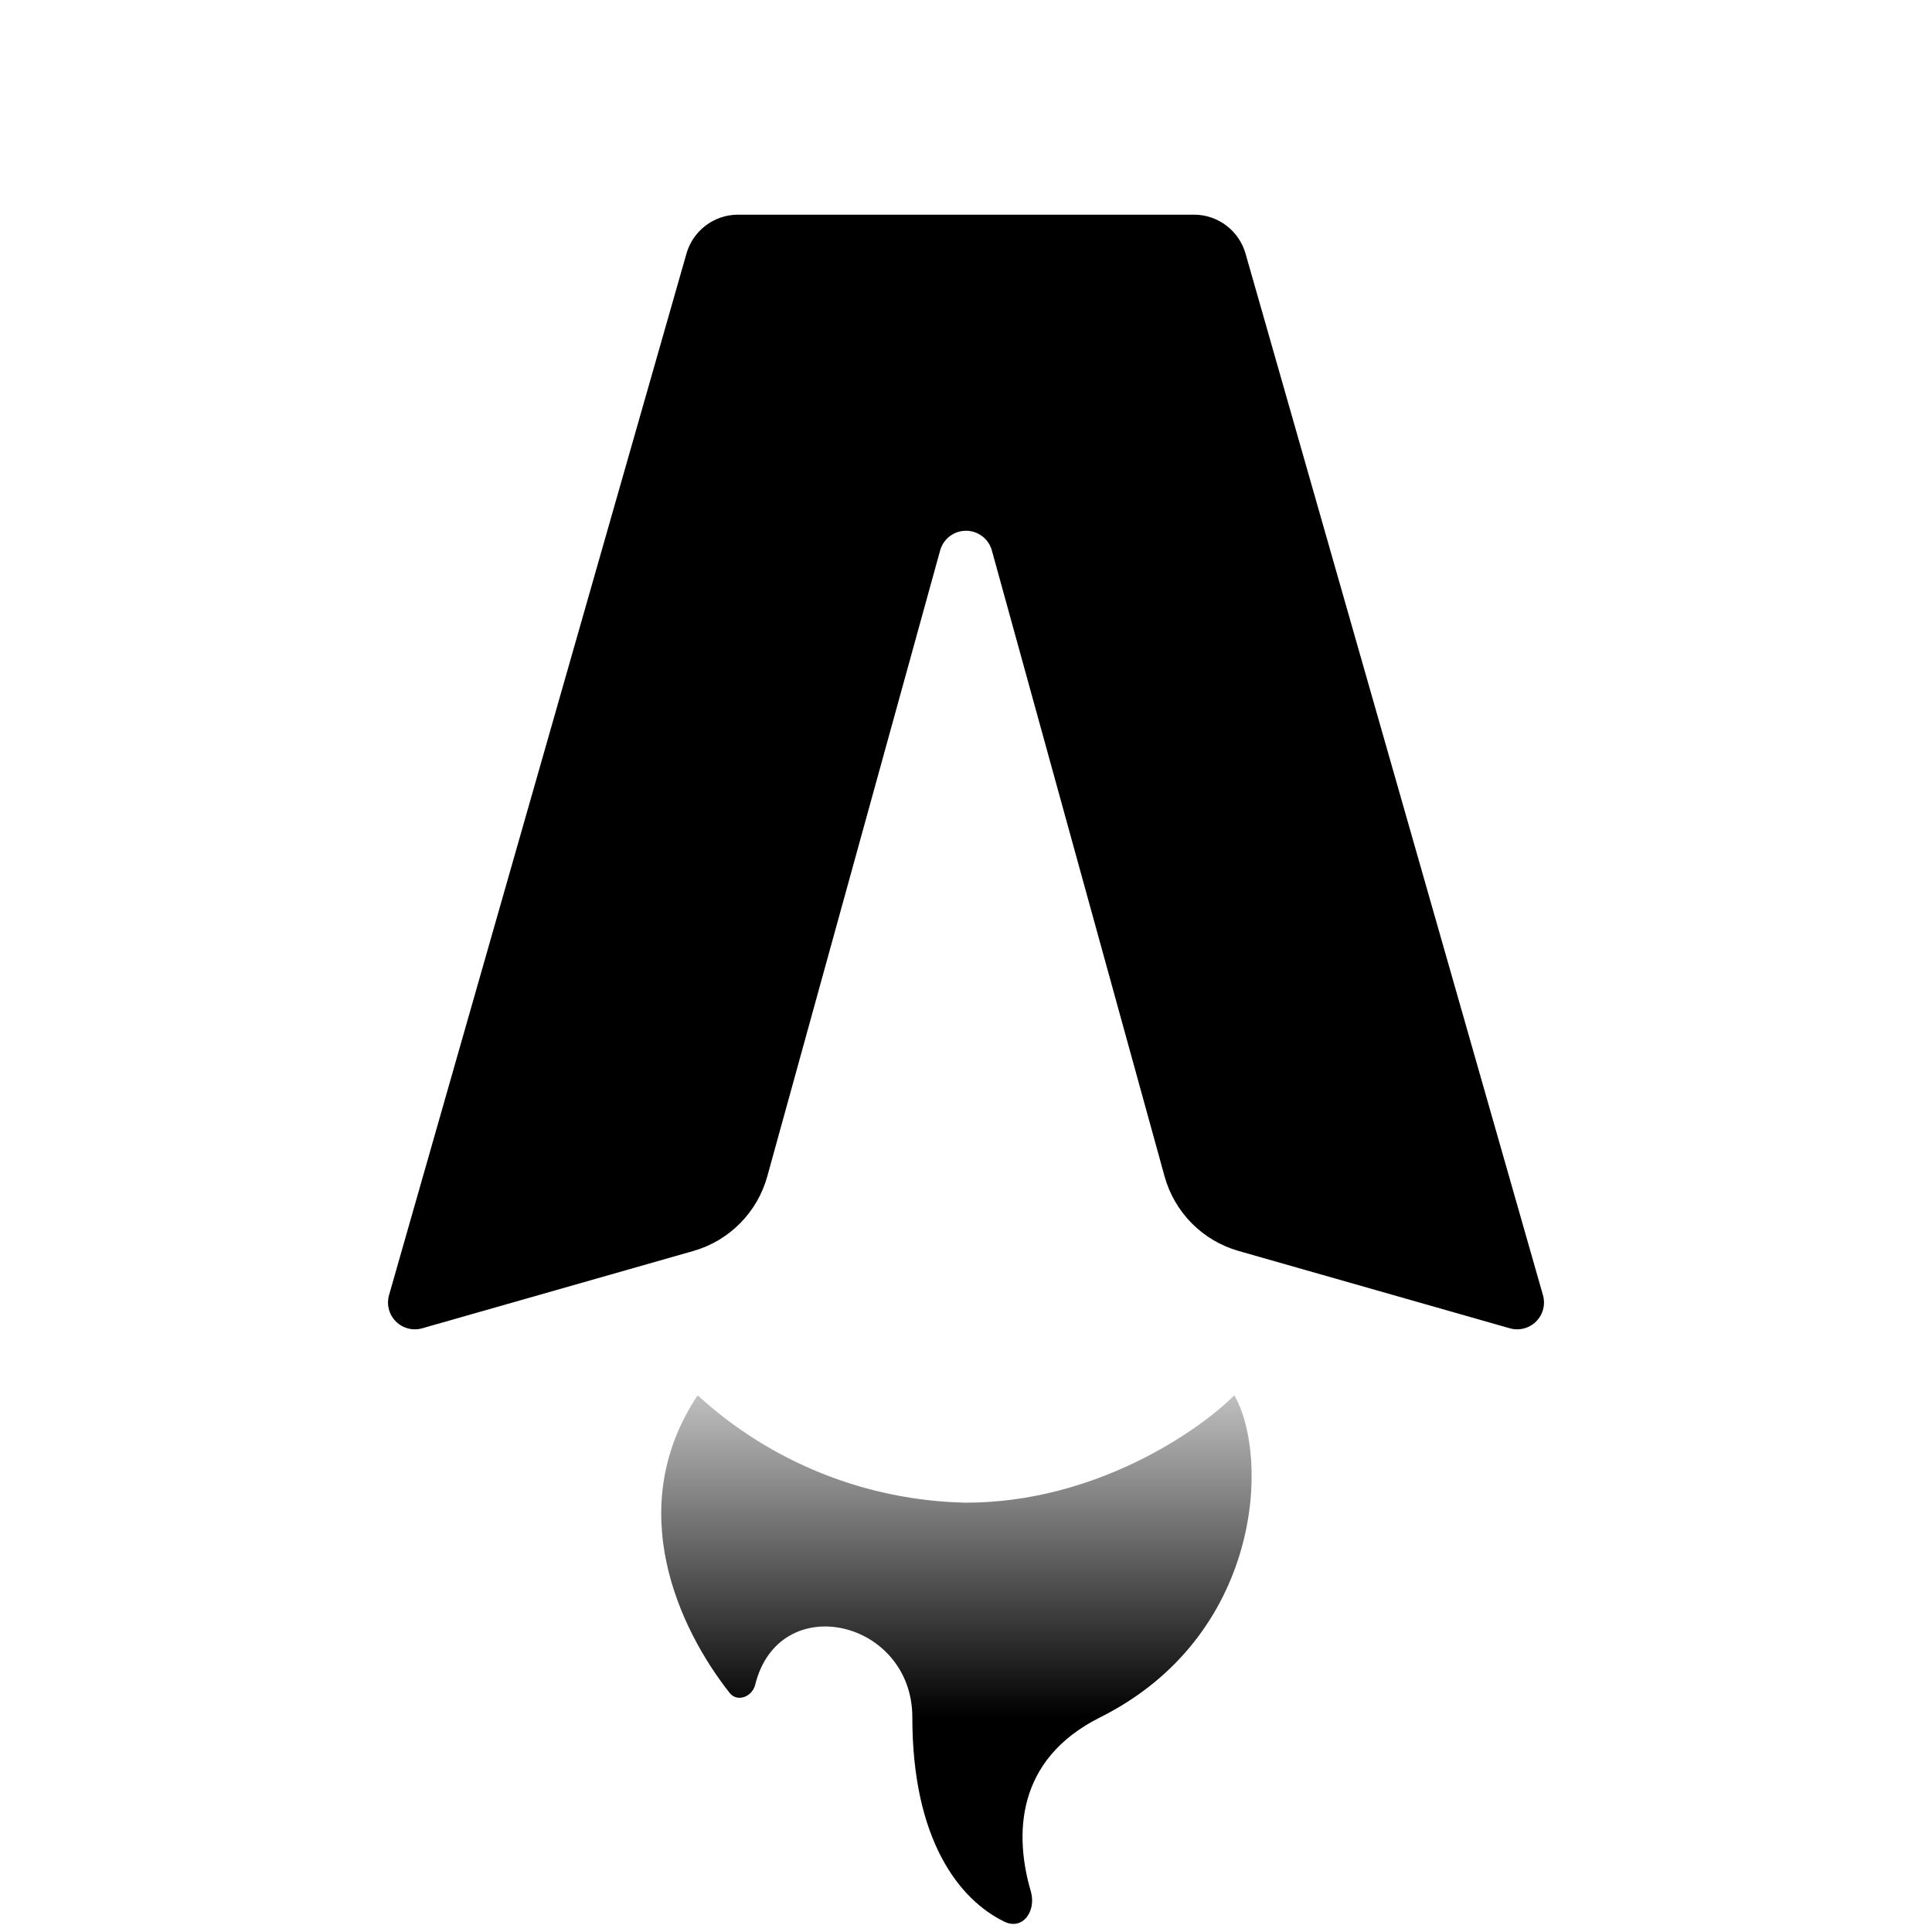
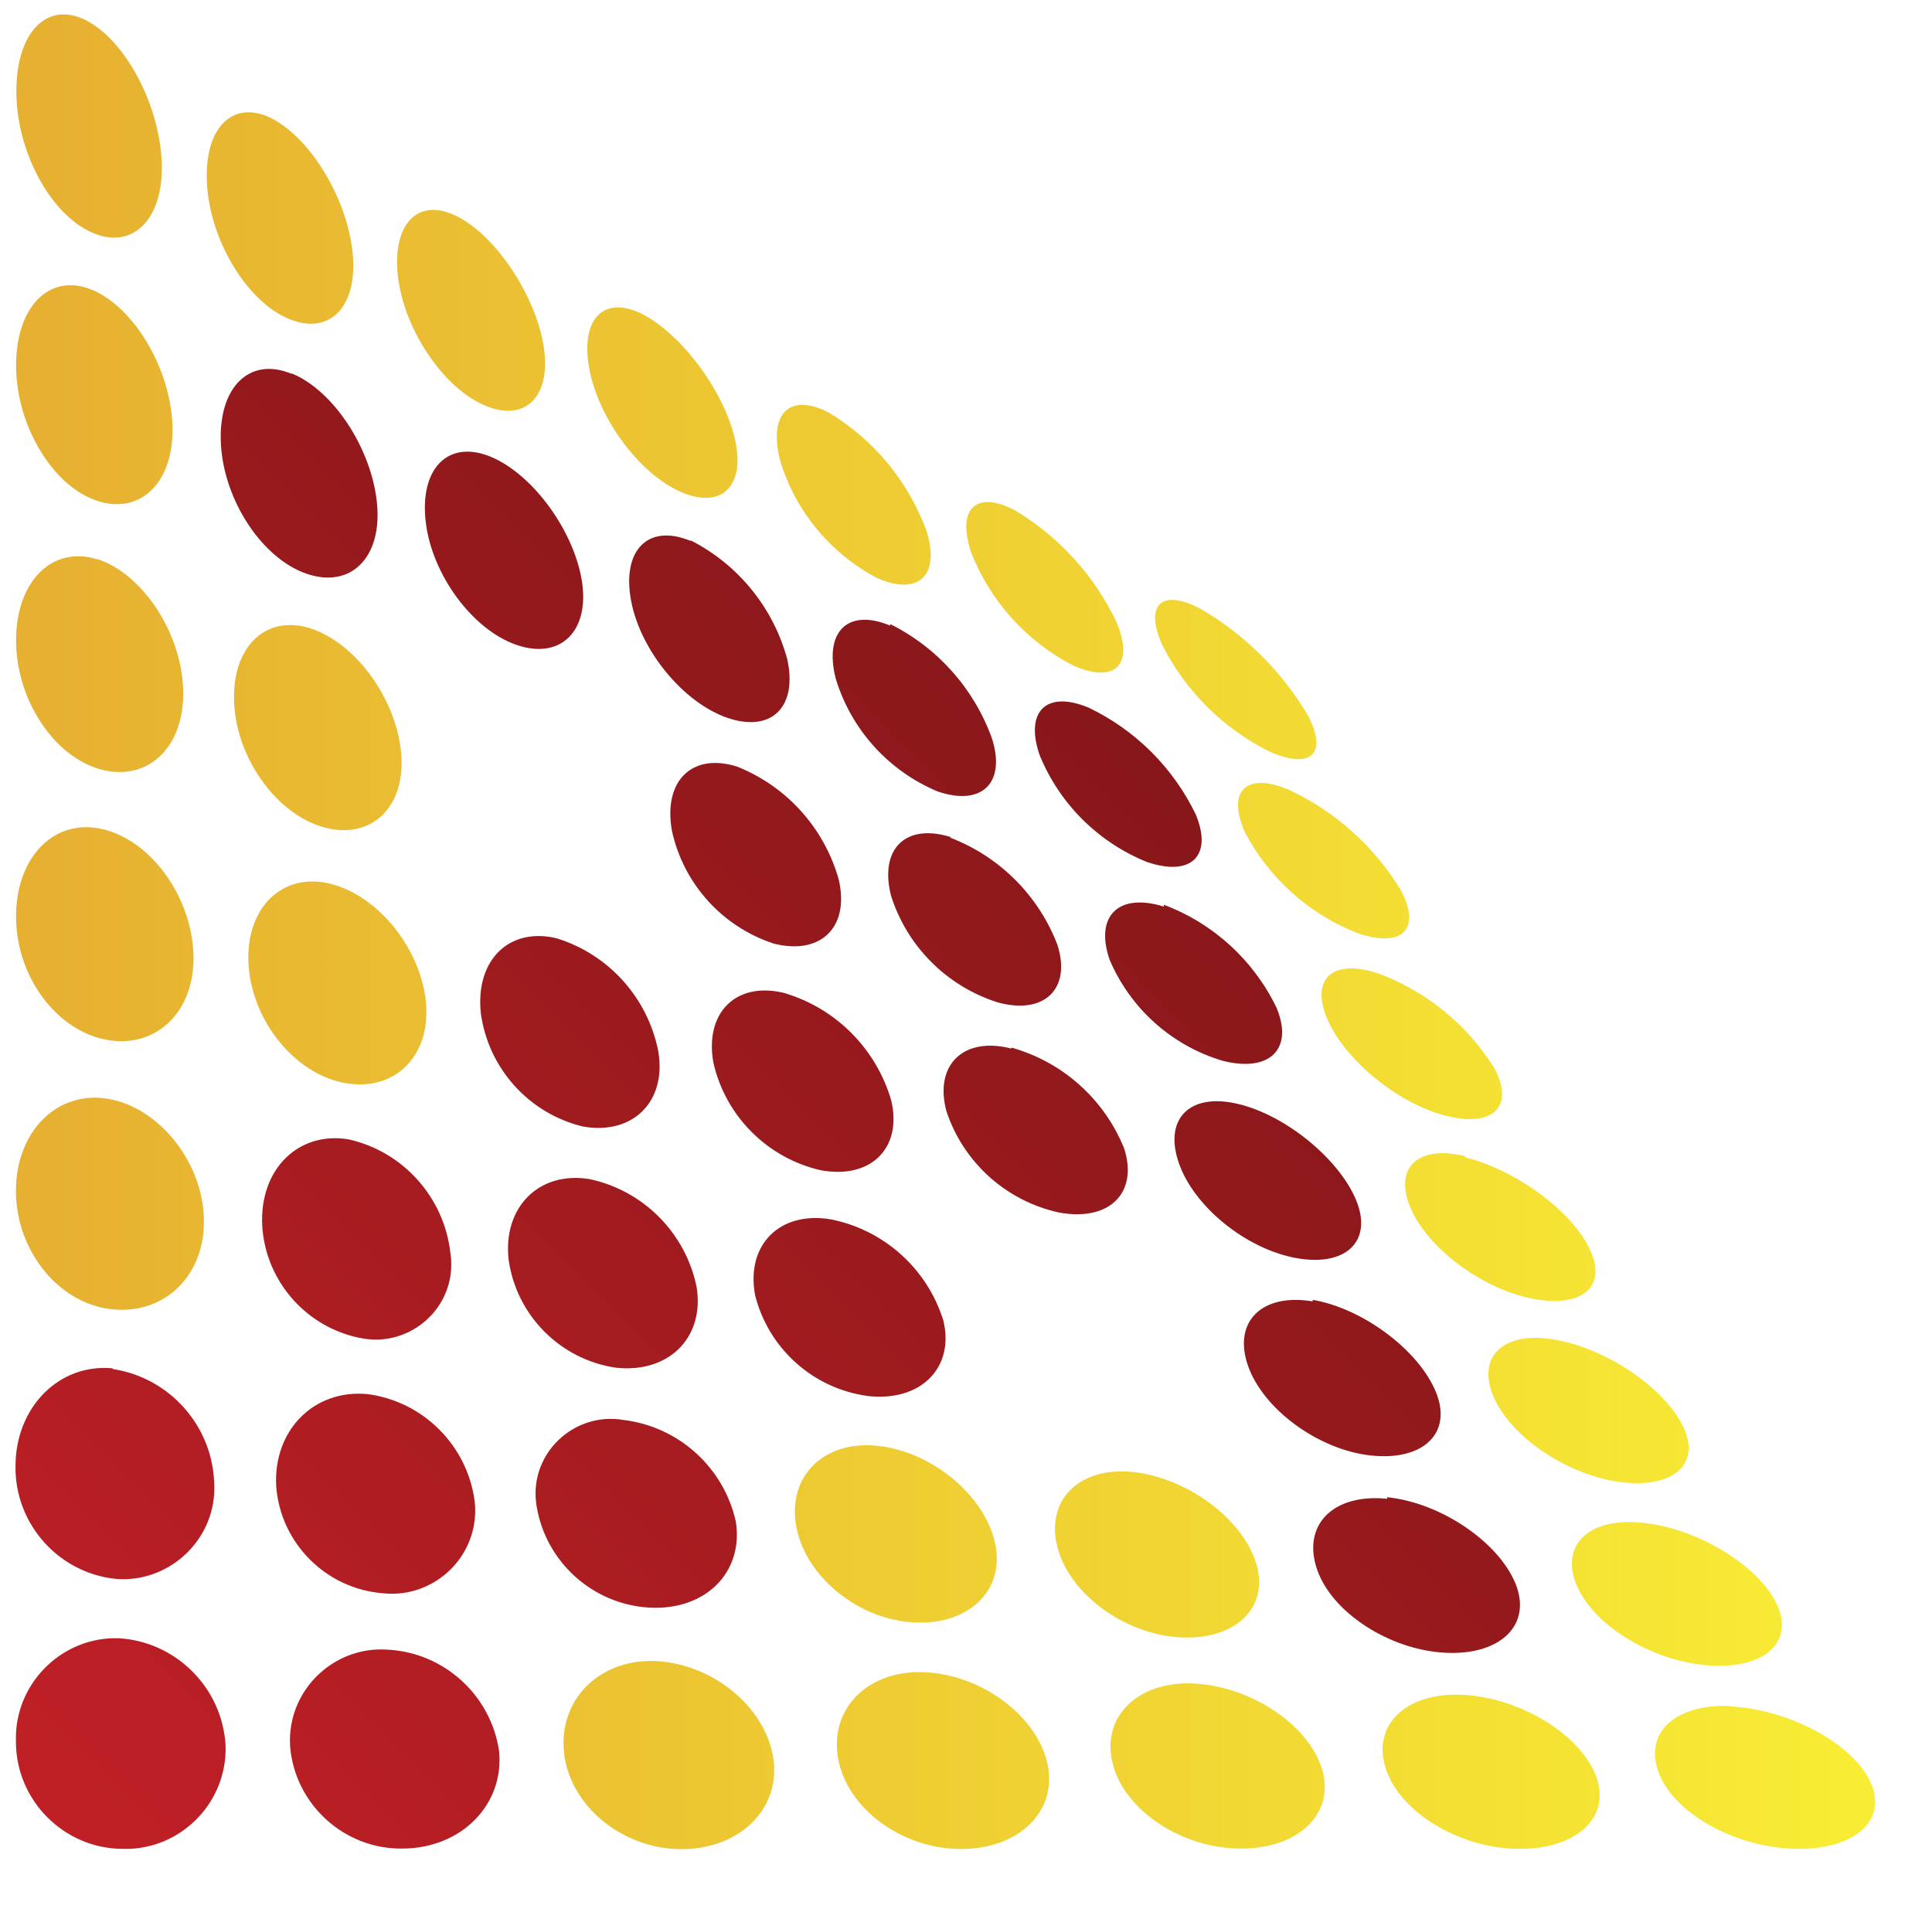
- <svg xmlns="http://www.w3.org/2000/svg" fill="none" viewBox="0 0 36 36">
-   <path fill="#000" d="M22.25 4h-8.5a1 1 0 0 0-.96.73l-5.54 19.4a.5.5 0 0 0 .62.62l5.05-1.44a2 2 0 0 0 1.38-1.4l3.22-11.66a.5.5 0 0 1 .96 0l3.22 11.67a2 2 0 0 0 1.38 1.39l5.05 1.44a.5.5 0 0 0 .62-.62l-5.54-19.4a1 1 0 0 0-.96-.73Z" />
-   <path fill="url(#gradient)" d="M18 28a7.63 7.63 0 0 1-5-2c-1.4 2.1-.35 4.35.6 5.55.14.17.41.07.47-.15.44-1.8 2.93-1.22 2.93.6 0 2.28.87 3.4 1.72 3.81.34.16.59-.2.49-.56-.31-1.05-.29-2.46 1.29-3.25 3-1.5 3.17-4.83 2.5-6-.67.67-2.6 2-5 2Z" />
-   <defs>
-     <linearGradient id="gradient" x1="16" x2="16" y1="32" y2="24" gradientUnits="userSpaceOnUse">
-       <stop stop-color="#000" />
-       <stop offset="1" stop-color="#000" stop-opacity="0" />
-     </linearGradient>
-   </defs>
-   <style>
-     @media (prefers-color-scheme:dark){:root{filter:invert(100%)}}
-   </style>
+ <svg xmlns="http://www.w3.org/2000/svg" clip-rule="evenodd" fill-rule="evenodd" stroke-linejoin="round" stroke-miterlimit="2" viewBox="0 0 571 564">
+   <linearGradient id="a" gradientTransform="matrix(76.9386 -76.9488 76.9488 76.9386 3.9418 129.489)" gradientUnits="userSpaceOnUse" x1="0" x2="1" y1="0" y2="0">
+     <stop offset="0" stop-color="#c02026" />
+     <stop offset="1" stop-color="#871719" />
+   </linearGradient>
+   <linearGradient id="b" gradientUnits="userSpaceOnUse" x1="1.127" x2="133.013" y1="66.076" y2="66.076">
+     <stop offset="0" stop-color="#e6b031" />
+     <stop offset="1" stop-color="#f8ed34" />
+   </linearGradient>
+   <g fill-rule="nonzero" transform="scale(4.16667)">
+     <path d="m16 123.81c.128 3.887-2.964 7.19-6.85 7.32h-.46c-4.152-.016-7.56-3.438-7.56-7.59 0-.01 0-.02 0-.03-.003-.078-.004-.156-.004-.233 0-3.808 3.068-6.971 6.874-7.087h.4c4.086.228 7.383 3.533 7.6 7.62zm-8-26.76c-3.81-.37-6.9 2.76-6.9 6.94-.059 4.112 3.095 7.621 7.19 8 3.536.239 6.646-2.465 6.9-6 .02-.296.02-.594 0-.89-.17-4.029-3.202-7.402-7.19-8zm19.46 19.95c-3.532-.239-6.636 2.468-6.88 6-.02.296-.02.594 0 .89.348 4.091 3.835 7.261 7.94 7.22 4.18 0 7.26-3.1 6.88-6.92-.582-3.973-3.929-7.004-7.94-7.19zm-1.36-18.12c-3.81-.38-6.72 2.54-6.51 6.52.294 4.04 3.532 7.29 7.57 7.6 3.211.355 6.146-1.99 6.51-5.2.05-.439.05-.881 0-1.32-.514-3.941-3.631-7.07-7.57-7.6zm-1.36-18.07c-3.6-.6-6.35 2.14-6.14 6.13.241 4.001 3.237 7.335 7.19 8 2.89.479 5.664-1.501 6.15-4.39.09-.577.09-1.163 0-1.74-.461-3.914-3.356-7.131-7.2-8zm-4.07-54.3c-3-1.25-5.22 1-5 5s2.93 8.1 6.07 9.18 5.38-1.14 5-5-3.08-8-6.06-9.21zm23.55 74.2c-2.88-.498-5.66 1.46-6.16 4.34-.095.583-.095 1.177 0 1.76.643 3.968 3.987 6.981 8 7.21 4 .22 6.71-2.53 6.13-6.12-.861-3.835-4.067-6.727-7.97-7.19zm-2.39-17.08c-3.6-.6-6.18 2-5.75 5.73.556 3.932 3.653 7.053 7.58 7.64 3.76.43 6.34-2.13 5.75-5.73-.783-3.819-3.767-6.827-7.58-7.64zm-2.34-17.08c-3.39-.82-5.8 1.57-5.38 5.34.533 3.882 3.395 7.063 7.2 8 3.55.65 6-1.74 5.38-5.34-.746-3.782-3.517-6.861-7.2-8zm-4.67-34.15c-3-1.25-5.05.79-4.63 4.56s3.31 7.7 6.45 8.78 5.21-1 4.63-4.56-3.47-7.53-6.45-8.78zm24.1 54.08c-3.6-.6-6 1.79-5.37 5.33.927 3.81 4.113 6.678 8 7.2 3.76.43 6.16-2 5.37-5.33-1.135-3.685-4.216-6.458-8-7.2zm-3.32-16.06c-3.39-.82-5.63 1.4-5 4.94.856 3.795 3.827 6.774 7.62 7.64 3.55.65 5.79-1.56 5-4.94-1.066-3.678-3.945-6.565-7.62-7.64zm-3.32-16.05c-3.19-1-5.25 1-4.62 4.55.814 3.752 3.563 6.802 7.21 8 3.35.86 5.42-1.17 4.62-4.55-1.025-3.642-3.694-6.603-7.21-8zm-3.28-16c-3-1.25-4.88.61-4.25 4.16s3.7 7.3 6.84 8.38 5-.78 4.25-4.16c-.988-3.645-3.475-6.706-6.84-8.42zm22.74 36c-3.39-.88-5.49 1.15-4.61 4.44 1.204 3.64 4.253 6.38 8 7.19 3.55.65 5.62-1.38 4.61-4.54-1.408-3.498-4.368-6.147-8-7.16zm-4.3-15c-3.19-1-5.08.82-4.24 4.15 1.14 3.611 3.978 6.445 7.59 7.58 3.32.9 5.21-1 4.21-4.1-1.341-3.492-4.106-6.253-7.6-7.59zm-4.3-15c-3-1.25-4.71.43-3.86 3.76 1.092 3.608 3.742 6.545 7.22 8 3.14 1.08 4.87-.6 3.86-3.76-1.271-3.531-3.859-6.438-7.22-8.11zm35.25 61.93c-3.81-.38-6 1.82-5 4.92s5.13 5.79 9.1 6 6.2-2 5-4.92-5.27-5.72-9.1-6.11zm-5.28-14c-3.6-.6-5.66 1.43-4.6 4.53s5 6 8.73 6.4 5.82-1.6 4.6-4.53-5.13-5.89-8.73-6.51zm-5.28-14c-3.39-.82-5.29 1-4.23 4.14s4.8 6.15 8.35 6.79 5.45-1.23 4.23-4.14-5-6-8.35-6.79zm-5.28-14c-3.19-1-4.91.65-3.85 3.75 1.463 3.463 4.399 6.098 8 7.18 3.35.86 5.07-.81 3.85-3.75-1.625-3.375-4.492-5.996-8-7.31zm-5.33-14.11c-3-1.25-4.54.26-3.48 3.36 1.405 3.448 4.148 6.184 7.6 7.58 3.14 1.08 4.7-.42 3.48-3.36-1.598-3.316-4.28-5.991-7.6-7.58z" fill="url(#a)" />
+     <path d="m7.65 77.93c-3.6-.6-6.52 2.32-6.52 6.53s3 8 6.81 8.4 6.68-2.49 6.52-6.53-3.24-7.8-6.81-8.4zm-.37-19.12c-3.39-.81-6.14 1.93-6.14 6.19s2.86 8.1 6.44 8.75 6.31-2.1 6.14-6.14-3-8-6.44-8.8zm-.37-19.14c-3.19-1-5.77 1.54-5.77 5.75s2.71 8.31 6.08 9.17 5.93-1.71 5.77-5.75-2.9-8.15-6.09-9.19zm-.37-19.11c-3-1.25-5.4 1.15-5.4 5.36s2.55 8.5 5.69 9.58 5.56-1.32 5.4-5.36-2.72-8.33-5.7-9.59zm-.38-19.09c-2.77-1.46-5 .76-5 5s2.38 8.67 5.31 10 5.18-.93 5-5-2.54-8.53-5.31-10zm17.23 61.2c-3.39-.82-6 1.75-5.76 5.74s3.27 7.75 6.82 8.4 6.13-1.92 5.76-5.74-3.43-7.59-6.82-8.4zm-1.39-18.11c-3.19-1-5.6 1.36-5.39 5.35s3.1 7.92 6.45 8.79 5.76-1.53 5.39-5.35-3.23-7.76-6.45-8.79zm-2.68-36.14c-2.77-1.42-4.85.58-4.64 4.58s2.76 8.27 5.7 9.57 5-.75 4.64-4.57-2.92-8.11-5.7-9.58zm27.19 109.39c-4-.17-6.92 2.75-6.5 6.52s4.15 6.82 8.33 6.82 7.09-2.92 6.5-6.52-4.31-6.63-8.33-6.82zm-14-102.42c-2.79-1.48-4.7.42-4.29 4.16s3.15 7.87 6.08 9.17 4.84-.57 4.26-4.17-3.34-7.74-6.07-9.17zm33.06 103.21c-4-.17-6.75 2.57-6.12 6.12s4.53 6.42 8.71 6.42 6.91-2.74 6.12-6.12-4.7-6.25-8.71-6.42zm-3.35-16.06c-3.81-.38-6.38 2.18-5.74 5.72s4.37 6.6 8.34 6.81 6.54-2.35 5.74-5.72-4.51-6.42-8.34-6.81zm-16.56-80.21c-2.77-1.46-4.51.22-3.87 3.77s3.53 7.47 6.46 8.77 4.67-.39 3.87-3.77-3.69-7.29-6.46-8.77zm39 97.07c-4-.17-6.58 2.39-5.73 5.71s4.92 6 9.09 6 6.74-2.56 5.73-5.71-5.12-5.83-9.13-6zm-4.3-15c-3.81-.39-6.21 2-5.36 5.32s4.75 6.2 8.72 6.41 6.37-2.17 5.36-5.32-4.91-6-8.72-6.41zm-21.54-75.12c-2.77-1.46-4.34 0-3.49 3.37 1.084 3.593 3.568 6.604 6.89 8.35 2.94 1.3 4.5-.21 3.49-3.37-1.284-3.483-3.714-6.428-6.89-8.35zm44.85 90.92c-4-.17-6.41 2.21-5.35 5.31s5.3 5.62 9.48 5.62 6.57-2.38 5.35-5.31-5.46-5.45-9.48-5.62zm-31.67-84c-2.77-1.46-4.16-.13-3.11 3 1.361 3.454 3.931 6.298 7.23 8 2.94 1.3 4.33 0 3.11-3-1.557-3.328-4.076-6.115-7.23-8zm50.73 84.8c-4-.17-6.24 2-5 4.91s5.68 5.22 9.86 5.22 6.4-2.2 5-4.91-5.85-5-9.86-5.19zm-6.27-13c-3.81-.39-5.86 1.64-4.59 4.52s5.52 5.39 9.49 5.61 6-1.81 4.59-4.52-5.68-5.26-9.49-5.61zm-6.27-13c-3.6-.6-5.49 1.25-4.22 4.13s5.35 5.57 9.11 6 5.65-1.42 4.22-4.13-5.51-5.43-9.11-6zm-6.27-13c-3.39-.82-5.11.86-3.84 3.74s5.18 5.75 8.74 6.39 5.28-1 3.84-3.74-5.34-5.48-8.73-6.3zm-6.27-13c-3.19-1-4.74.47-3.47 3.35s5 5.92 8.36 6.78 4.9-.64 3.47-3.35c-1.946-3.134-4.892-5.523-8.36-6.78zm-6.26-13c-3-1.25-4.37.08-3.1 3 1.711 3.281 4.554 5.833 8 7.18 3.14 1.08 4.53-.24 3.1-3-1.893-3.136-4.679-5.636-8-7.18zm-6.23-12.82c-2.77-1.46-4-.31-2.72 2.57 1.661 3.27 4.33 5.921 7.61 7.56 2.94 1.3 4.15.15 2.72-2.57-1.85-3.128-4.47-5.731-7.61-7.56z" fill="url(#b)" />
+   </g>
</svg>
